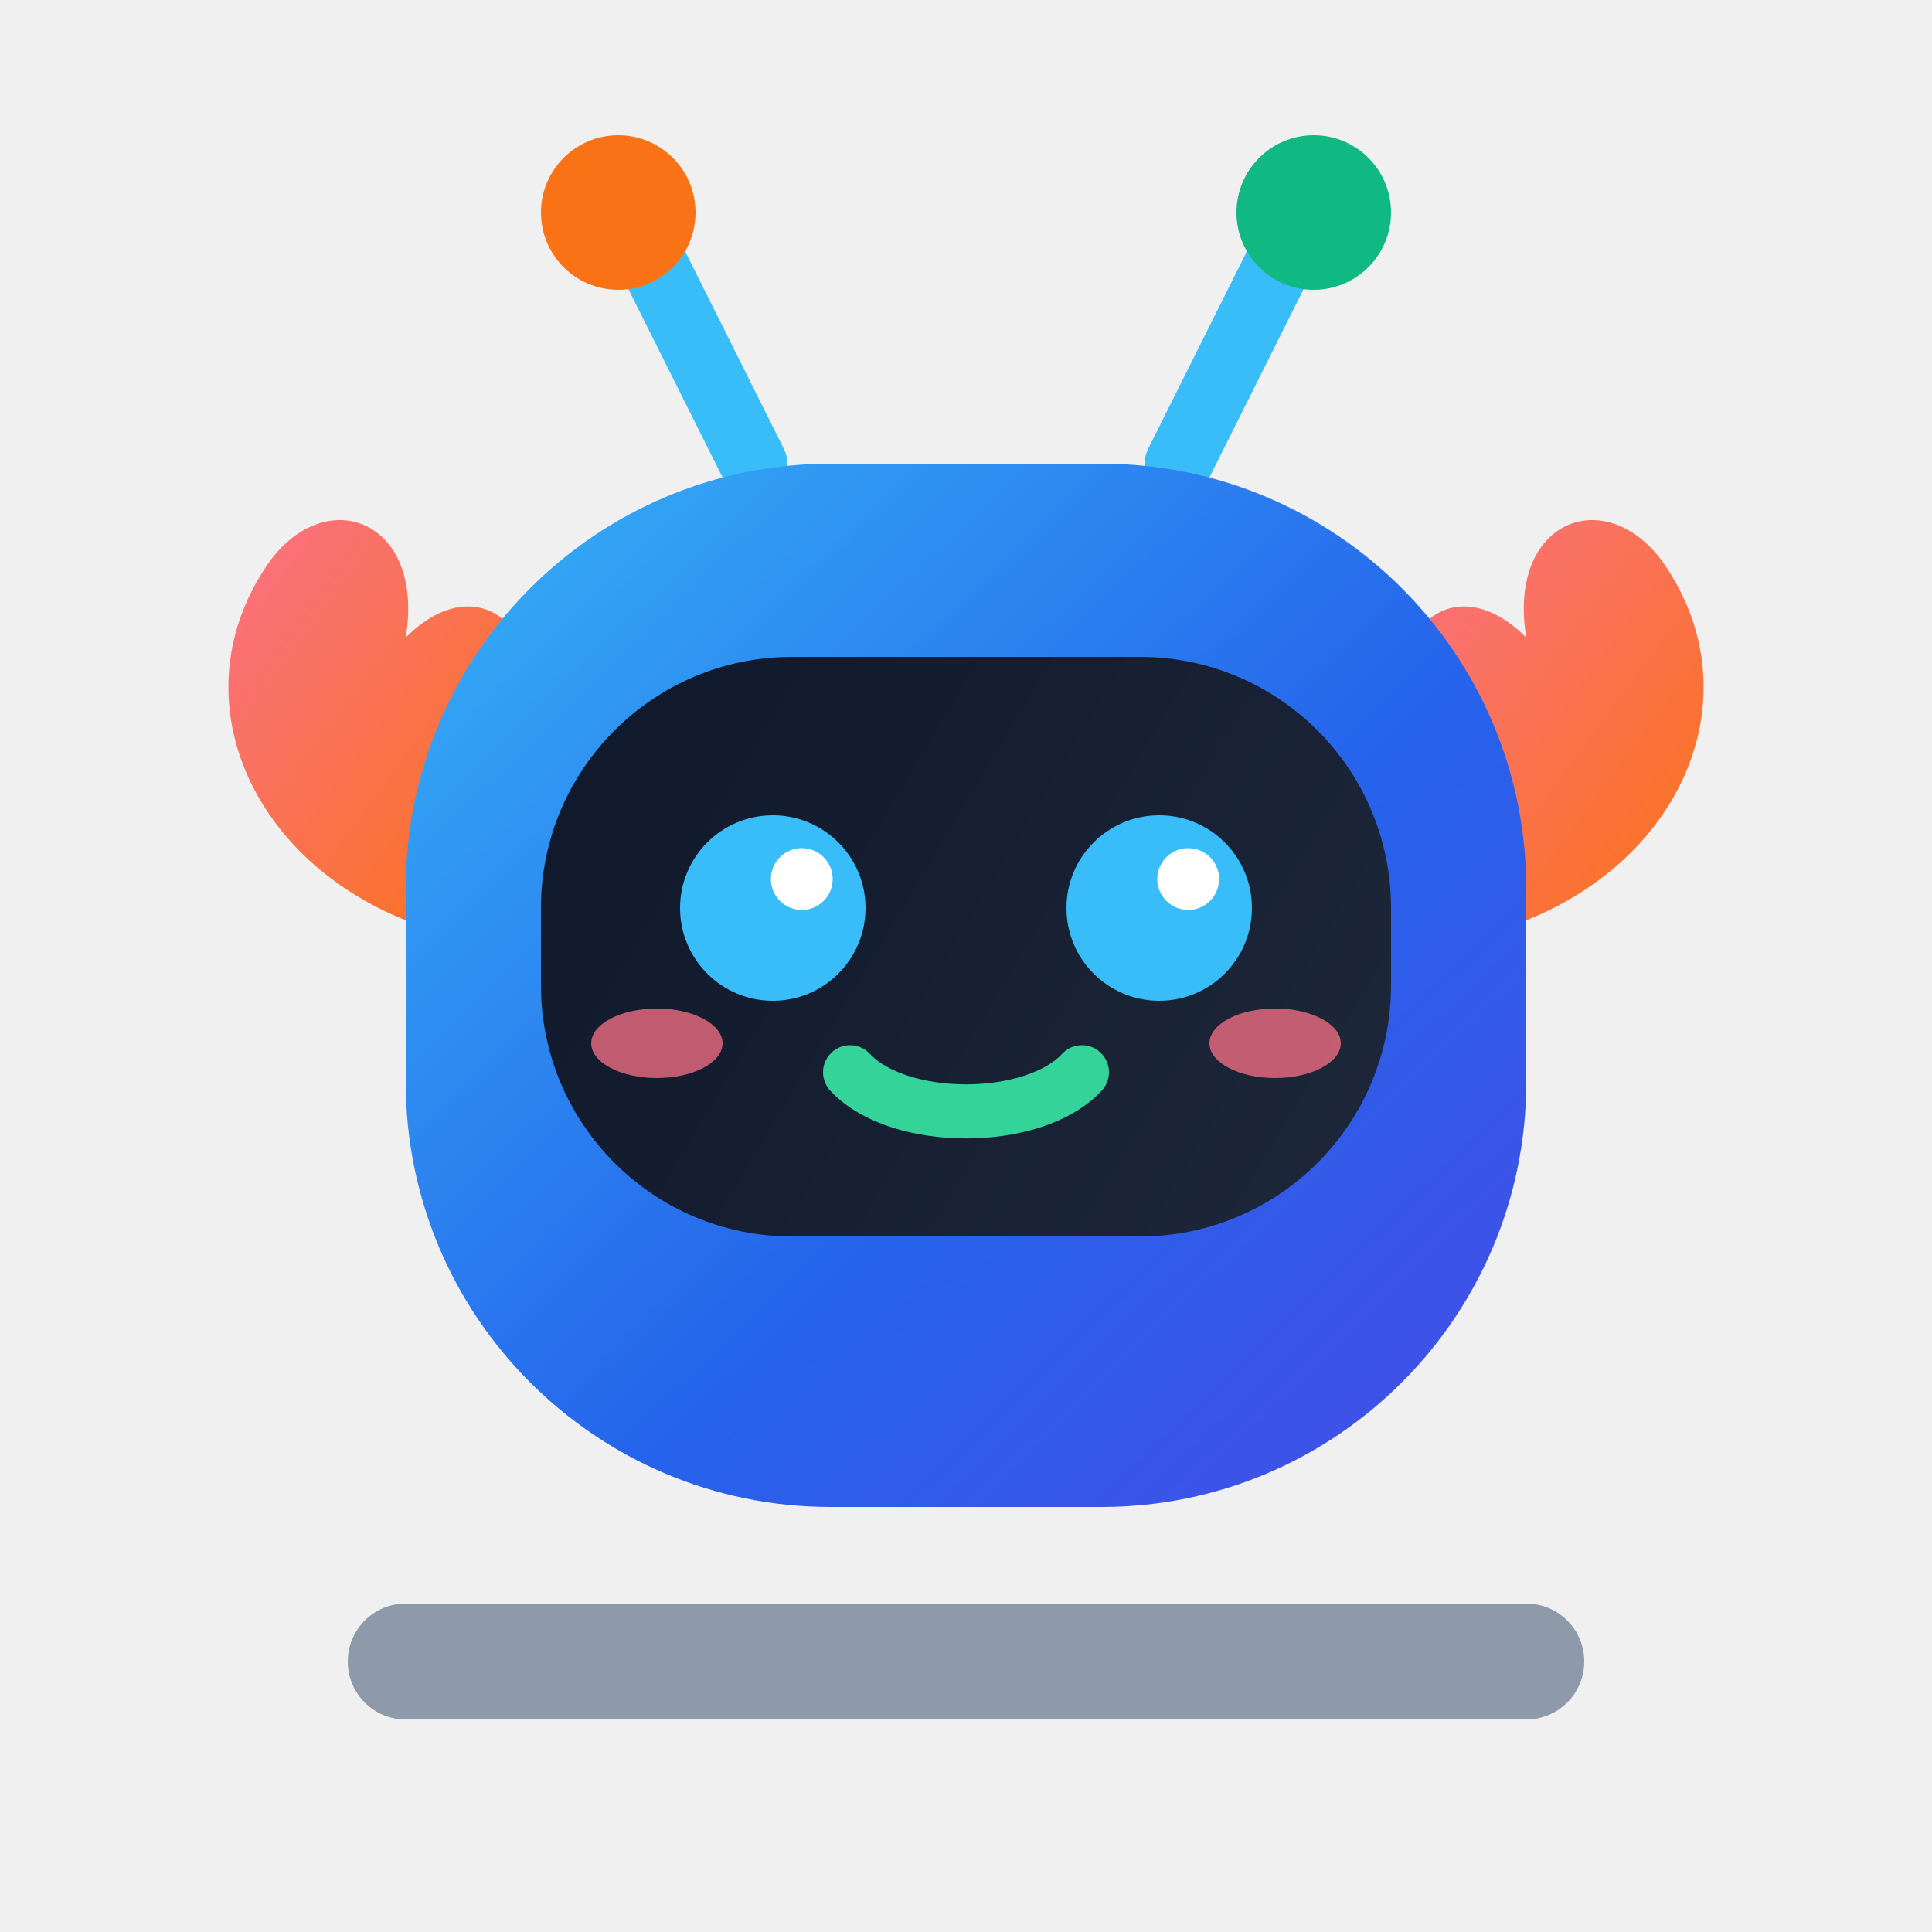
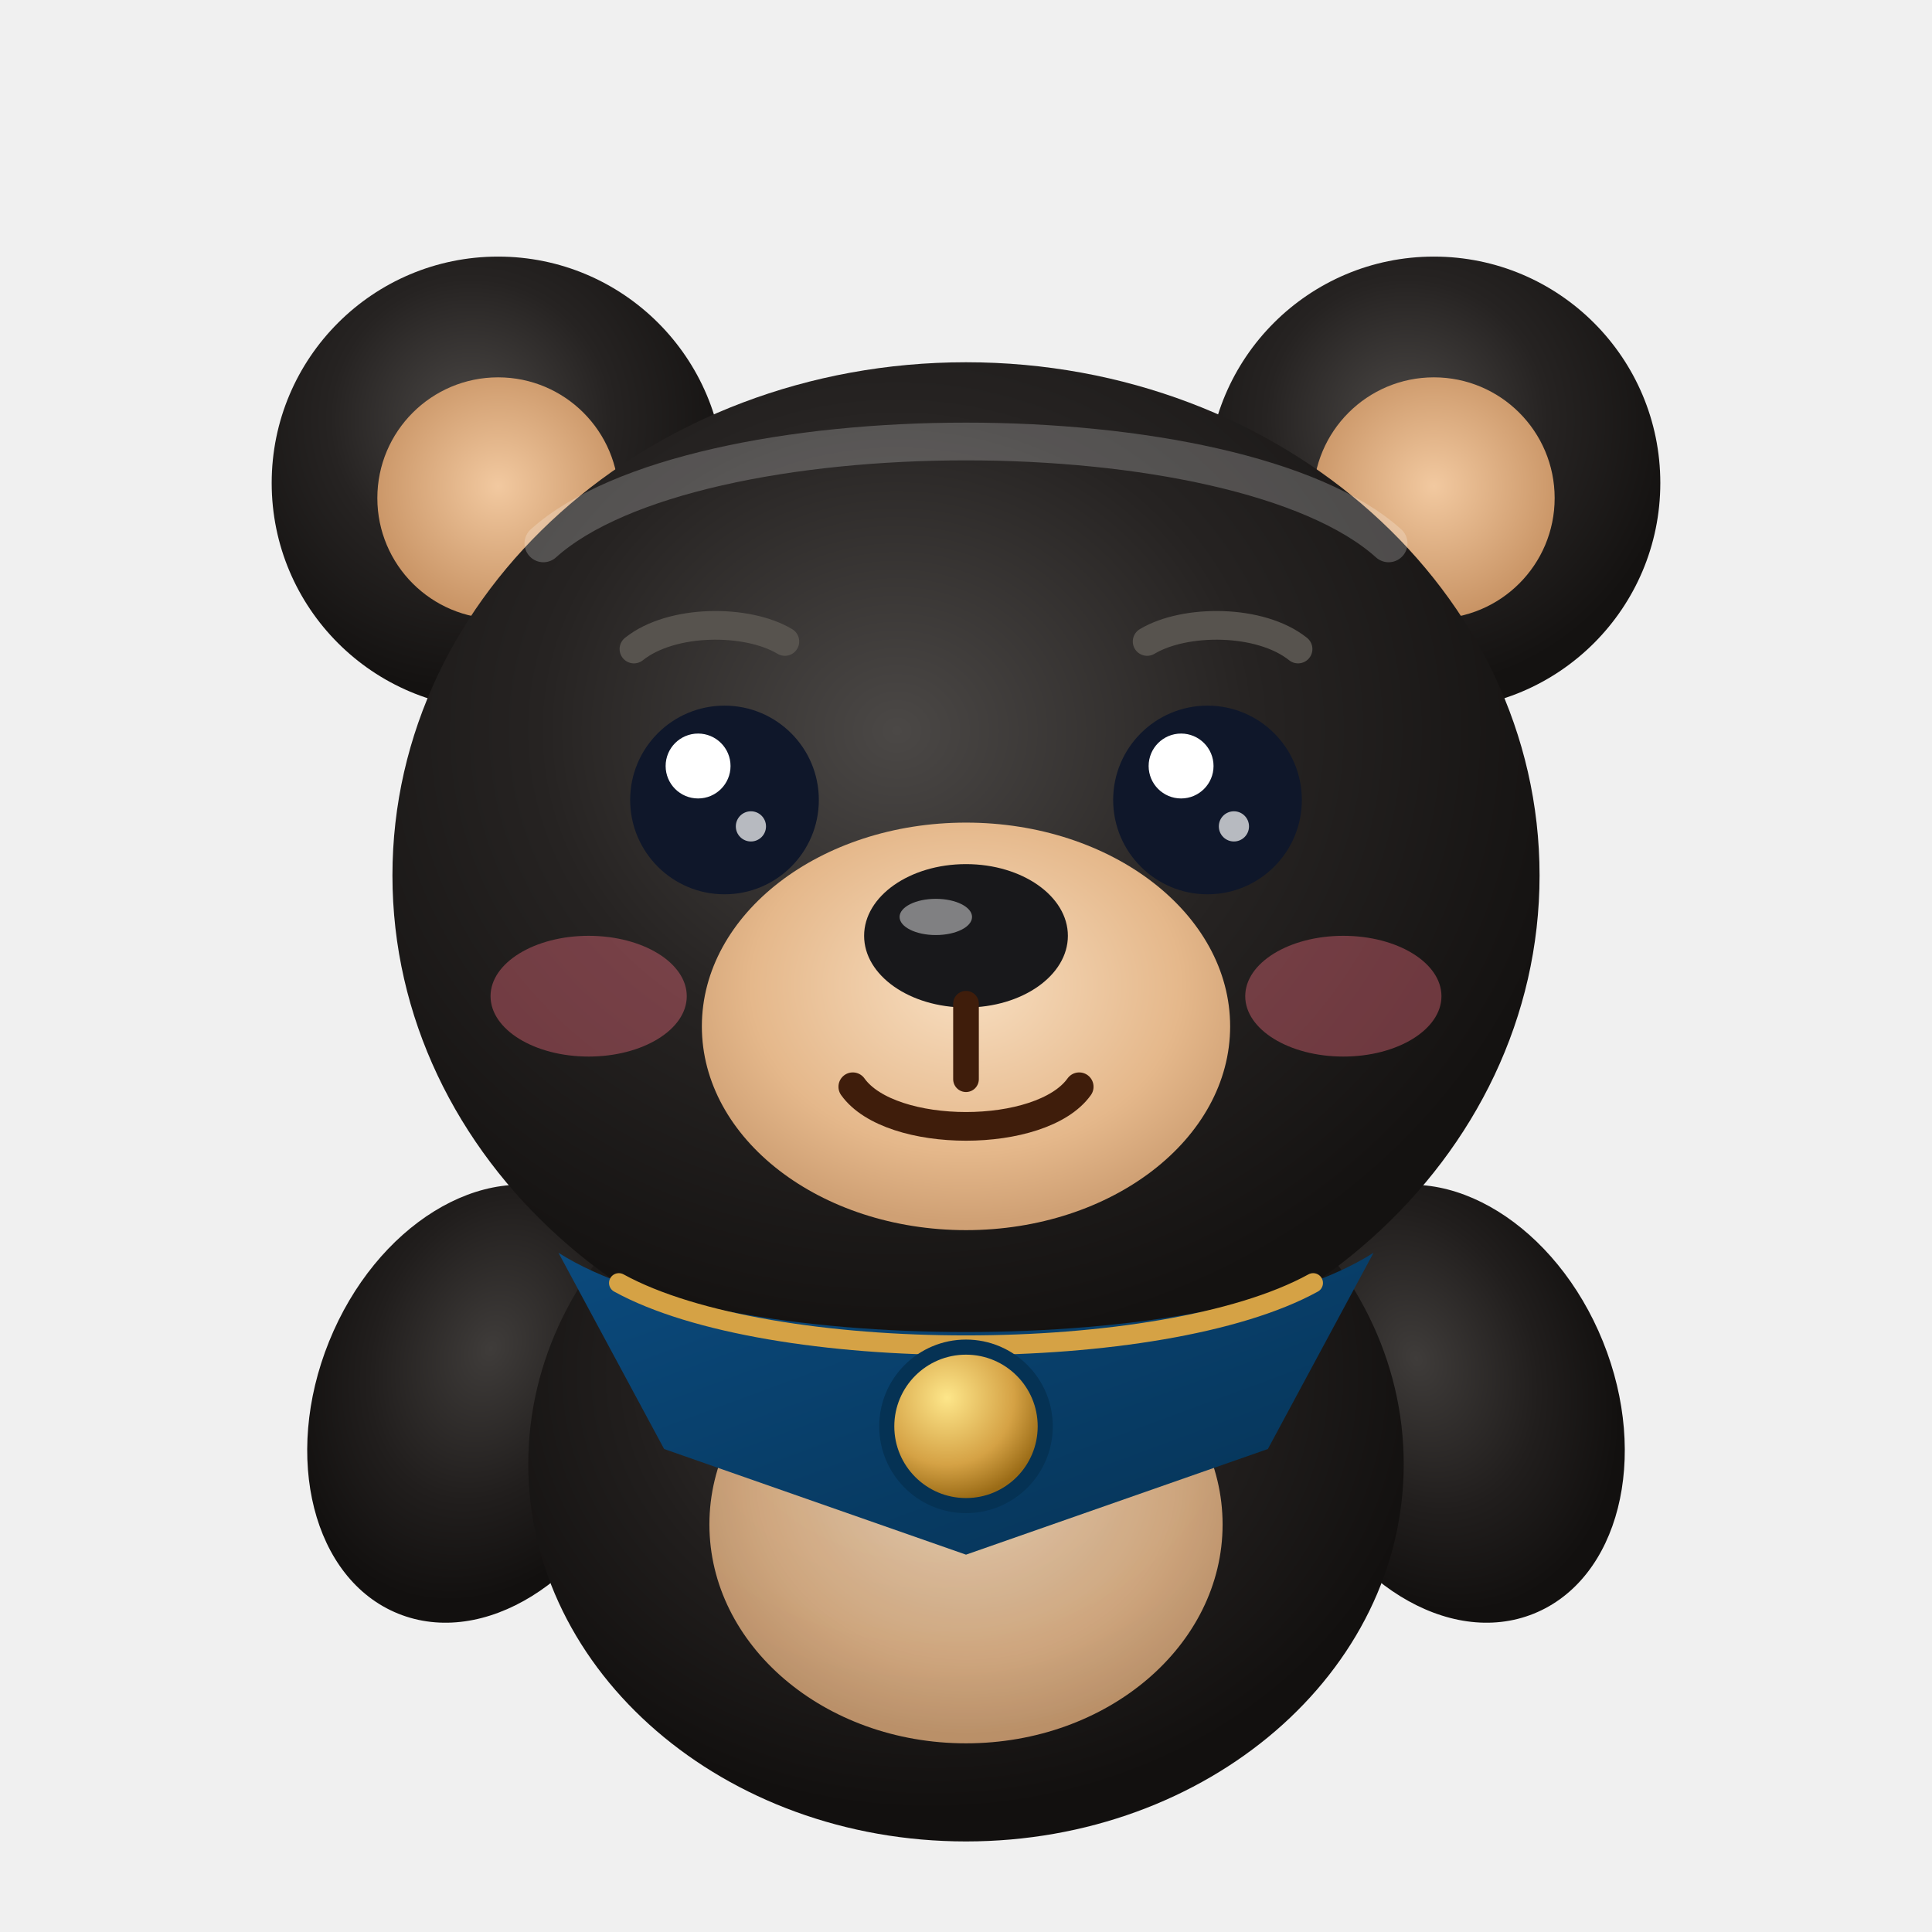
- <svg xmlns="http://www.w3.org/2000/svg" viewBox="0 0 100 100" fill="none">
+ <svg xmlns="http://www.w3.org/2000/svg" viewBox="0 0 256 256" fill="none">
  <defs>
-     <linearGradient id="clawyBody" x1="18" y1="20" x2="82" y2="86" gradientUnits="userSpaceOnUse">
-       <stop offset="0%" stop-color="#38BDF8" />
-       <stop offset="55%" stop-color="#2563EB" />
-       <stop offset="100%" stop-color="#4F46E5" />
+     <radialGradient id="furMain" cx="44%" cy="36%" r="60%">
+       <stop offset="0%" stop-color="#4B4846" />
+       <stop offset="52%" stop-color="#262322" />
+       <stop offset="100%" stop-color="#141211" />
+     </radialGradient>
+     <radialGradient id="furBody" cx="46%" cy="38%" r="58%">
+       <stop offset="0%" stop-color="#3F3C3A" />
+       <stop offset="60%" stop-color="#211E1D" />
+       <stop offset="100%" stop-color="#12100F" />
+     </radialGradient>
+     <radialGradient id="earInner" cx="50%" cy="45%" r="55%">
+       <stop offset="0%" stop-color="#F2C9A0" />
+       <stop offset="100%" stop-color="#C89364" />
+     </radialGradient>
+     <radialGradient id="muzzle" cx="50%" cy="40%" r="58%">
+       <stop offset="0%" stop-color="#F8DEC0" />
+       <stop offset="70%" stop-color="#E5B88B" />
+       <stop offset="100%" stop-color="#CFA074" />
+     </radialGradient>
+     <linearGradient id="wvBandana" x1="0" y1="0" x2="1" y2="1">
+       <stop offset="0%" stop-color="#0B4A7D" />
+       <stop offset="100%" stop-color="#053254" />
    </linearGradient>
-     <linearGradient id="clawyClaw" x1="0" y1="0" x2="1" y2="1">
-       <stop offset="0%" stop-color="#FB7185" />
-       <stop offset="100%" stop-color="#F97316" />
-     </linearGradient>
-     <linearGradient id="clawyVisor" x1="25" y1="36" x2="75" y2="66" gradientUnits="userSpaceOnUse">
-       <stop offset="0%" stop-color="#0F172A" />
-       <stop offset="100%" stop-color="#1E293B" />
-     </linearGradient>
+     <radialGradient id="wvBadge" cx="38%" cy="32%" r="65%">
+       <stop offset="0%" stop-color="#FDE68A" />
+       <stop offset="65%" stop-color="#D5A245" />
+       <stop offset="100%" stop-color="#9A6B16" />
+     </radialGradient>
  </defs>
-   <line x1="39" y1="24" x2="33" y2="12" stroke="#38BDF8" stroke-width="3.5" stroke-linecap="round" />
-   <circle cx="32" cy="11" r="4" fill="#F97316" />
-   <line x1="61" y1="24" x2="67" y2="12" stroke="#38BDF8" stroke-width="3.5" stroke-linecap="round" />
-   <circle cx="68" cy="11" r="4" fill="#10B981" />
-   <path d="M22 48C13 45 9 36 14 29C17 25 22 27 21 33C25 29 29 33 27 39C26 43 24 46 22 48Z" fill="url(#clawyClaw)" />
-   <path d="M78 48C87 45 91 36 86 29C83 25 78 27 79 33C75 29 71 33 73 39C74 43 76 46 78 48Z" fill="url(#clawyClaw)" />
-   <rect x="21" y="24" width="58" height="54" rx="22" fill="url(#clawyBody)" />
-   <rect x="28" y="34" width="44" height="30" rx="13" fill="url(#clawyVisor)" />
-   <circle cx="40" cy="47" r="4.8" fill="#38BDF8" />
-   <circle cx="41.5" cy="45.5" r="1.6" fill="#FFFFFF" />
-   <circle cx="60" cy="47" r="4.8" fill="#38BDF8" />
-   <circle cx="61.5" cy="45.5" r="1.6" fill="#FFFFFF" />
-   <ellipse cx="34" cy="54" rx="3.4" ry="1.8" fill="#FB7185" opacity="0.75" />
-   <ellipse cx="66" cy="54" rx="3.4" ry="1.8" fill="#FB7185" opacity="0.75" />
-   <path d="M44 55.5C46.5 58.2 53.5 58.2 56 55.5" stroke="#34D399" stroke-width="2.8" stroke-linecap="round" />
-   <rect x="18" y="83" width="64" height="6" rx="3" fill="#64748B" opacity="0.7" />
+   <ellipse cx="64" cy="186" rx="22" ry="30" transform="rotate(22 64 186)" fill="url(#furBody)" />
+   <ellipse cx="192" cy="186" rx="22" ry="30" transform="rotate(-22 192 186)" fill="url(#furBody)" />
+   <ellipse cx="128" cy="194" rx="58" ry="50" fill="url(#furBody)" />
+   <ellipse cx="128" cy="202" rx="34" ry="29" fill="url(#muzzle)" opacity="0.88" />
+   <circle cx="66" cy="64" r="30" fill="url(#furMain)" />
+   <circle cx="190" cy="64" r="30" fill="url(#furMain)" />
+   <circle cx="66" cy="66" r="16" fill="url(#earInner)" />
+   <circle cx="190" cy="66" r="16" fill="url(#earInner)" />
+   <ellipse cx="128" cy="116" rx="76" ry="68" fill="url(#furMain)" />
+   <path d="M72 72C92 54 164 54 184 72" stroke="#FFFFFF" stroke-opacity="0.22" stroke-width="5" stroke-linecap="round" />
+   <ellipse cx="78" cy="132" rx="13" ry="8" fill="#FB7185" fill-opacity="0.38" />
+   <ellipse cx="178" cy="132" rx="13" ry="8" fill="#FB7185" fill-opacity="0.38" />
+   <ellipse cx="128" cy="136" rx="35" ry="27" fill="url(#muzzle)" />
+   <circle cx="96" cy="106" r="12.5" fill="#0F172A" />
+   <circle cx="160" cy="106" r="12.5" fill="#0F172A" />
+   <circle cx="92.5" cy="101.5" r="4.3" fill="#FFFFFF" />
+   <circle cx="156.5" cy="101.5" r="4.3" fill="#FFFFFF" />
+   <circle cx="99.5" cy="109.5" r="2.0" fill="#FFFFFF" fill-opacity="0.7" />
+   <circle cx="163.5" cy="109.5" r="2.0" fill="#FFFFFF" fill-opacity="0.7" />
+   <path d="M84 86C89 82 99 82 104 85" stroke="#57534E" stroke-width="3.8" stroke-linecap="round" />
+   <path d="M152 85C157 82 167 82 172 86" stroke="#57534E" stroke-width="3.8" stroke-linecap="round" />
+   <ellipse cx="128" cy="124" rx="13.5" ry="9.5" fill="#18181B" />
+   <ellipse cx="124" cy="121.5" rx="4.8" ry="2.4" fill="#FFFFFF" fill-opacity="0.45" />
+   <path d="M128 133V143" stroke="#3F1D0B" stroke-width="3.4" stroke-linecap="round" />
+   <path d="M113 144C118 151 138 151 143 144" stroke="#3F1D0B" stroke-width="3.8" stroke-linecap="round" />
+   <path d="M74 166C96 180 160 180 182 166L168 192L128 206L88 192Z" fill="url(#wvBandana)" />
+   <path d="M82 170C102 181 154 181 174 170" stroke="#D5A245" stroke-width="2.6" stroke-linecap="round" />
+   <circle cx="128" cy="189" r="10.5" fill="url(#wvBadge)" stroke="#053254" stroke-width="2" />
</svg>
